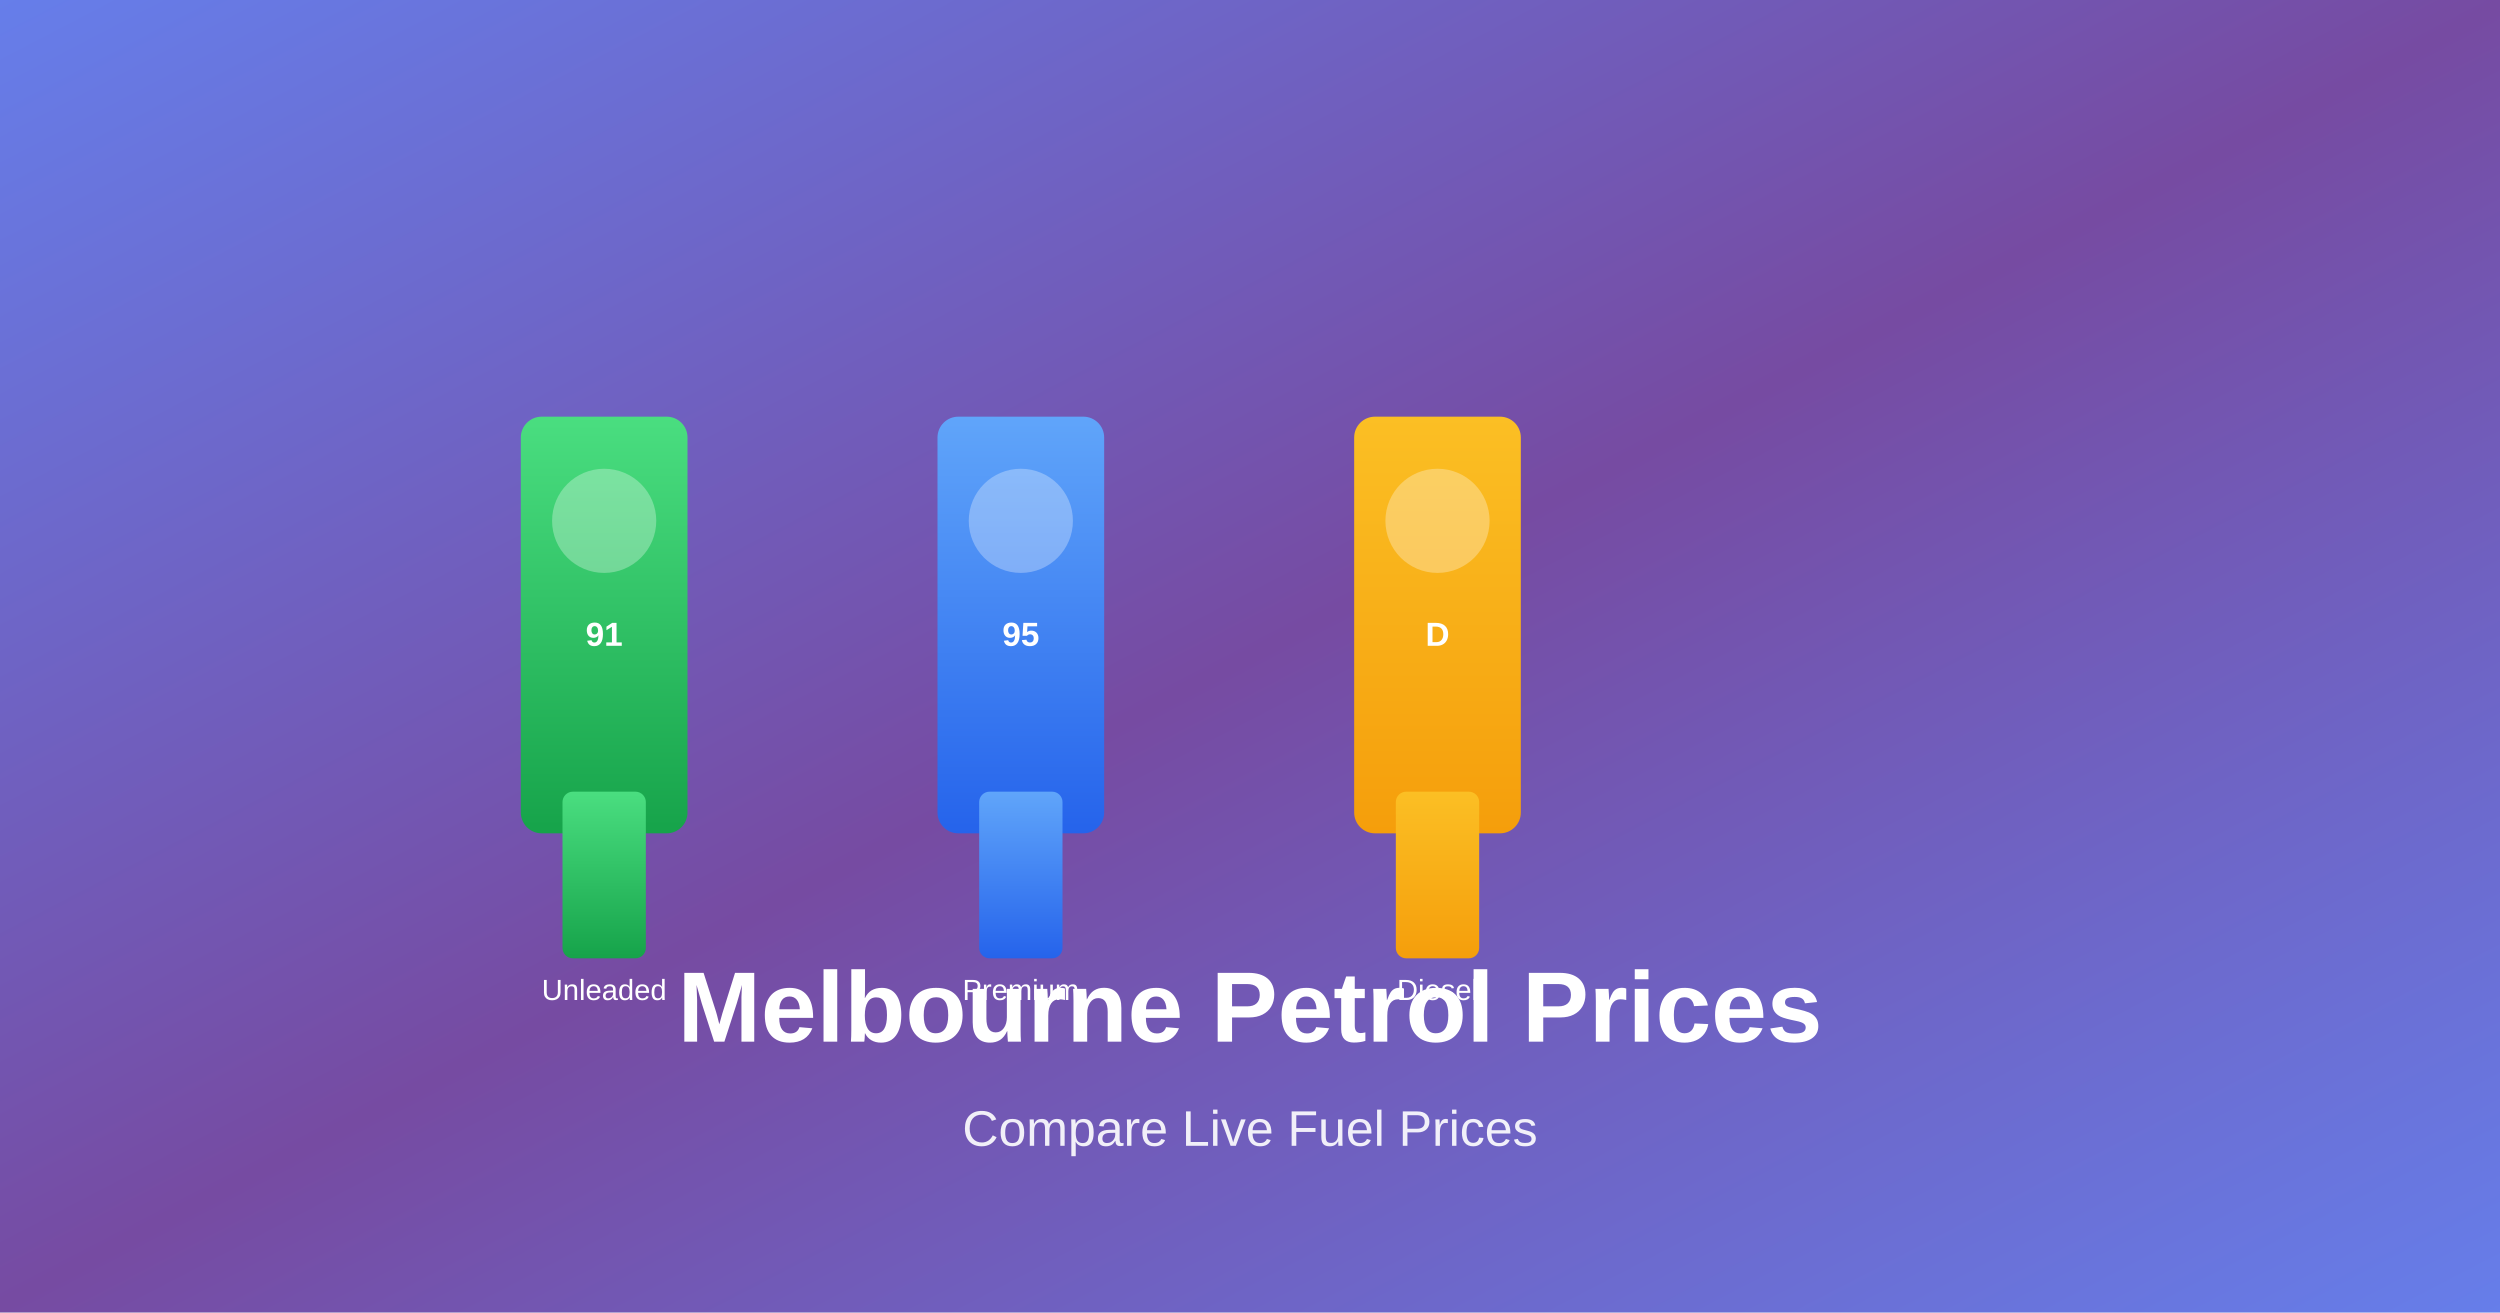
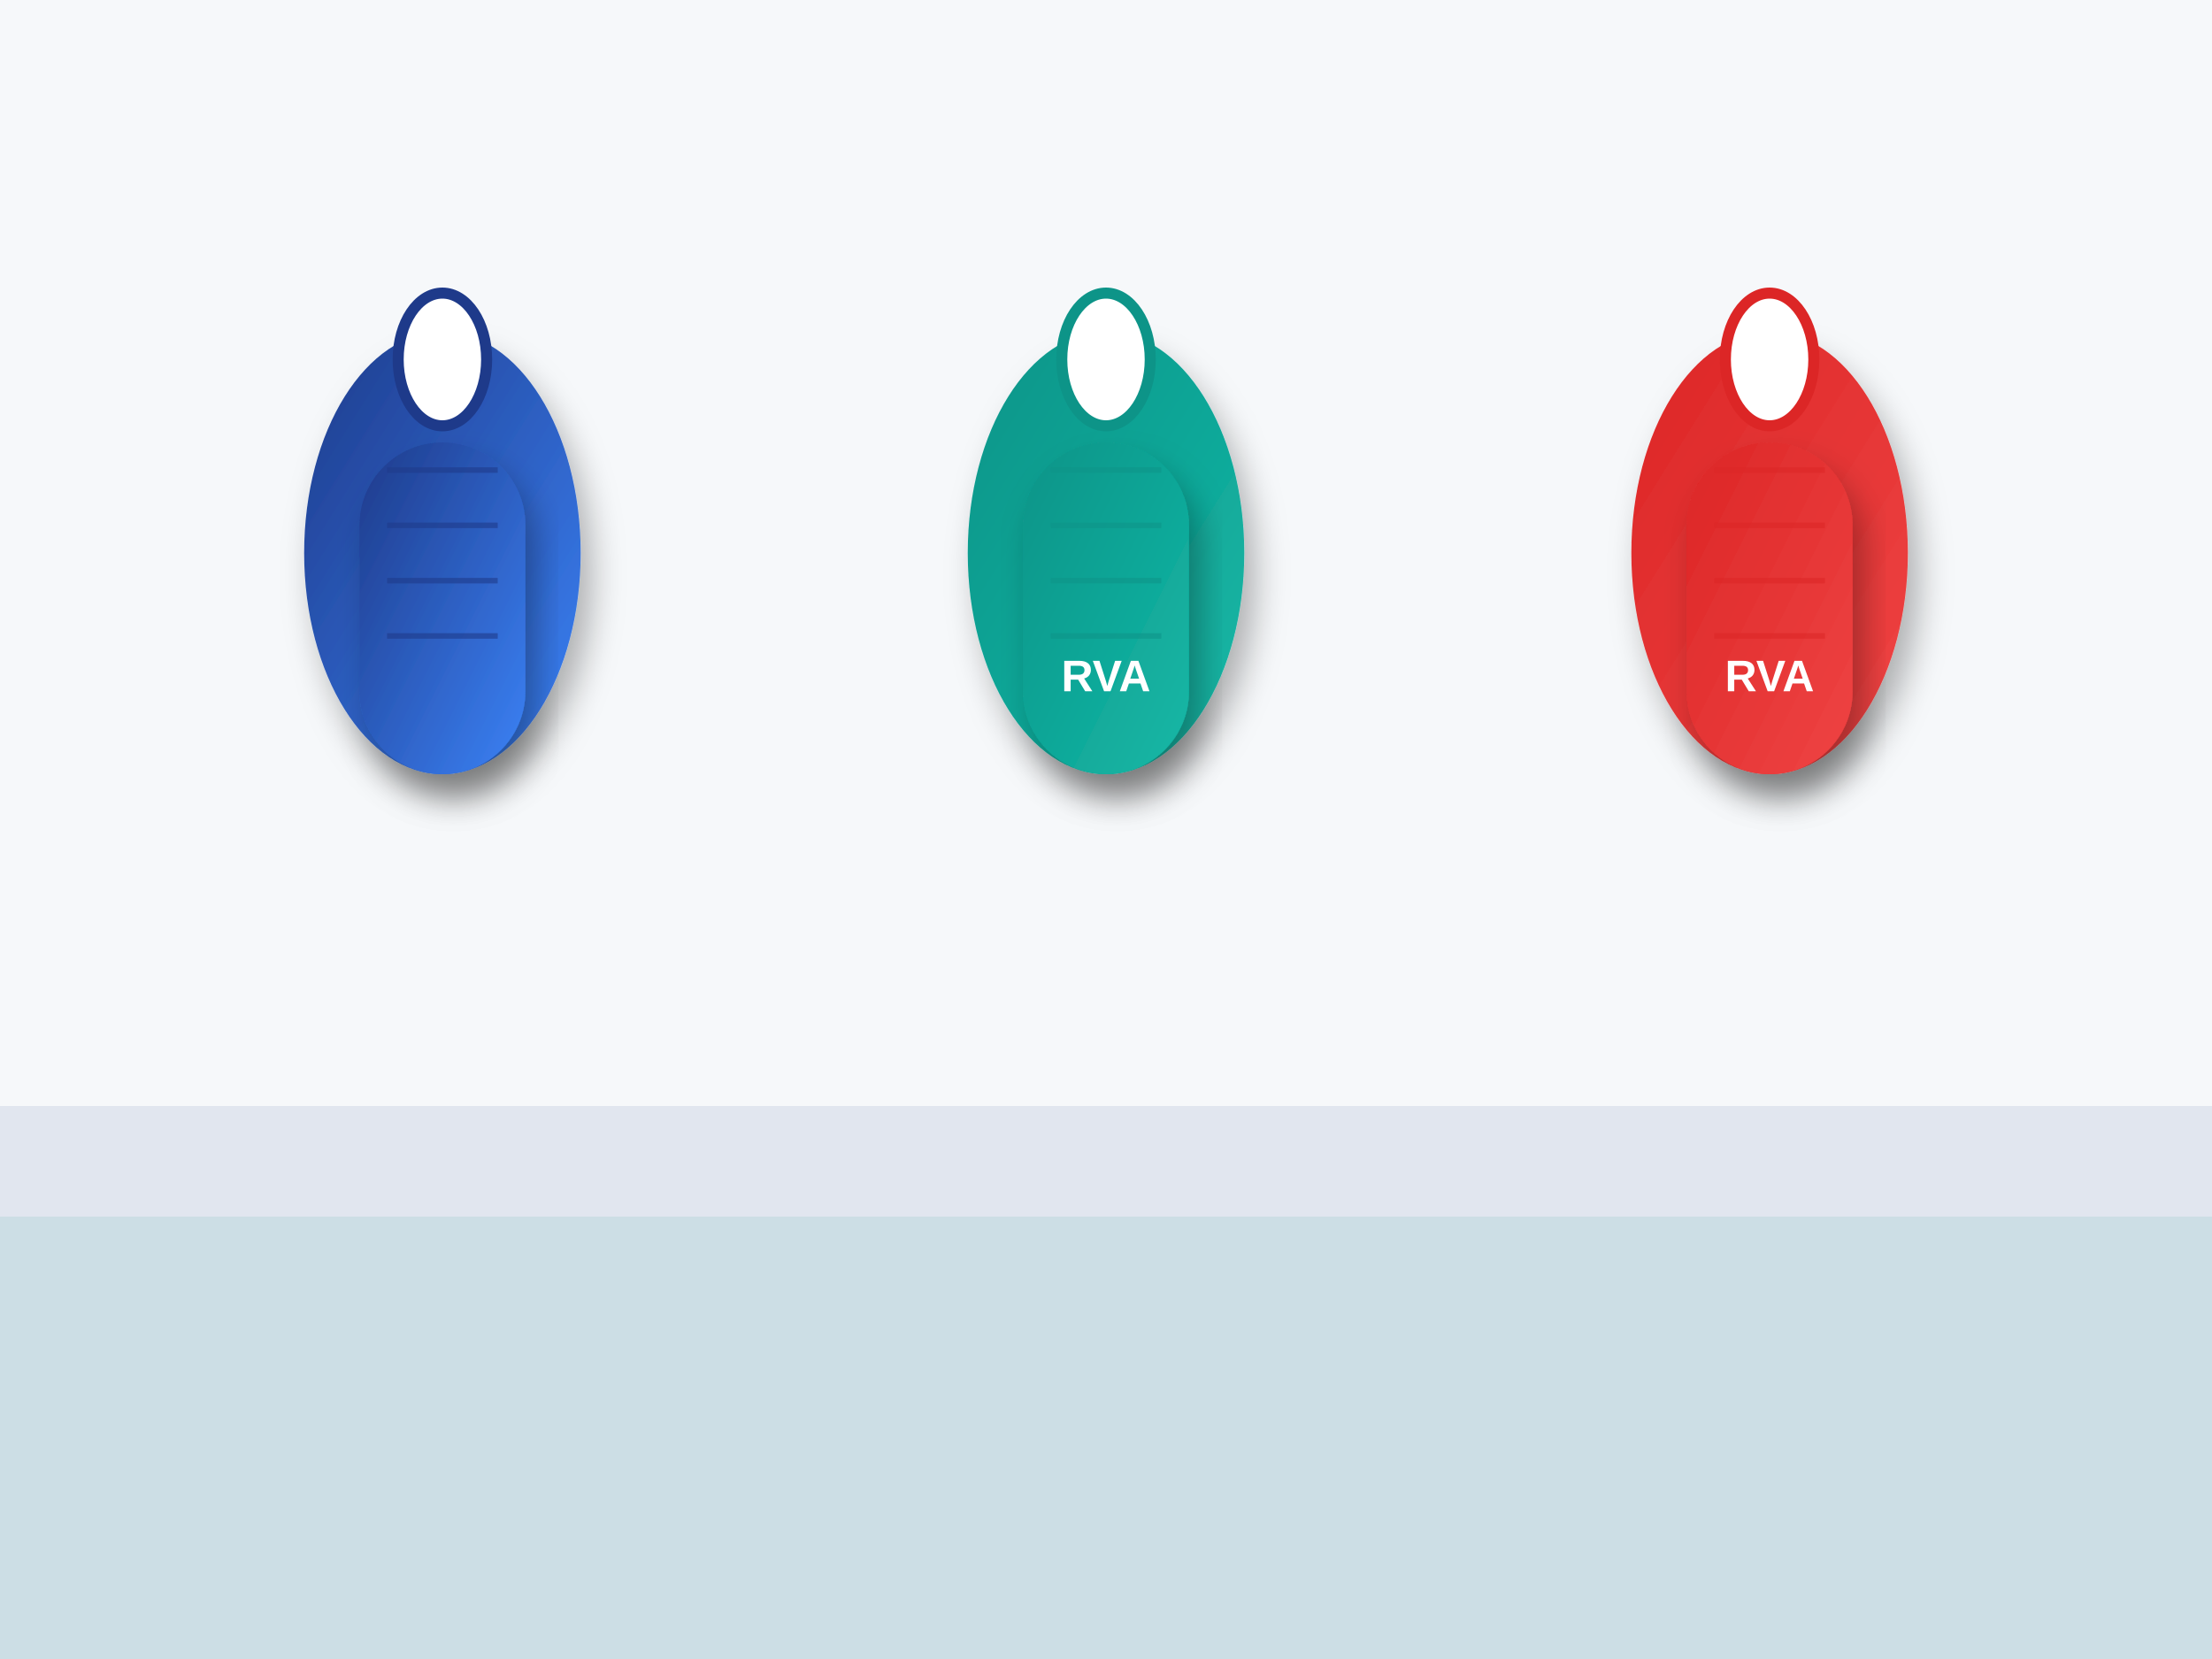
- <svg xmlns="http://www.w3.org/2000/svg" viewBox="0 0 1200 630" width="1200" height="630">
+ <svg xmlns="http://www.w3.org/2000/svg" width="400" height="300" viewBox="0 0 400 300">
  <defs>
-     <linearGradient id="bgGrad" x1="0%" y1="0%" x2="100%" y2="100%">
-       <stop offset="0%" style="stop-color:#667eea;stop-opacity:1" />
-       <stop offset="50%" style="stop-color:#764ba2;stop-opacity:1" />
-       <stop offset="100%" style="stop-color:#667eea;stop-opacity:1" />
+     <linearGradient id="blueGradient" x1="0%" y1="0%" x2="100%" y2="100%">
+       <stop offset="0%" style="stop-color:#1E3A8A;stop-opacity:1" />
+       <stop offset="100%" style="stop-color:#3B82F6;stop-opacity:1" />
    </linearGradient>
-     <linearGradient id="nozzleGrad" x1="0%" y1="0%" x2="0%" y2="100%">
-       <stop offset="0%" style="stop-color:#4ade80;stop-opacity:1" />
-       <stop offset="100%" style="stop-color:#16a34a;stop-opacity:1" />
+     <linearGradient id="tealGradient" x1="0%" y1="0%" x2="100%" y2="100%">
+       <stop offset="0%" style="stop-color:#0D9488;stop-opacity:1" />
+       <stop offset="100%" style="stop-color:#14B8A6;stop-opacity:1" />
    </linearGradient>
-     <linearGradient id="nozzleGrad2" x1="0%" y1="0%" x2="0%" y2="100%">
-       <stop offset="0%" style="stop-color:#60a5fa;stop-opacity:1" />
-       <stop offset="100%" style="stop-color:#2563eb;stop-opacity:1" />
+     <linearGradient id="redGradient" x1="0%" y1="0%" x2="100%" y2="100%">
+       <stop offset="0%" style="stop-color:#DC2626;stop-opacity:1" />
+       <stop offset="100%" style="stop-color:#EF4444;stop-opacity:1" />
    </linearGradient>
-     <linearGradient id="nozzleGrad3" x1="0%" y1="0%" x2="0%" y2="100%">
-       <stop offset="0%" style="stop-color:#fbbf24;stop-opacity:1" />
-       <stop offset="100%" style="stop-color:#f59e0b;stop-opacity:1" />
-     </linearGradient>
+     <filter id="shadow" x="-20%" y="-20%" width="140%" height="140%">
+       <feDropShadow dx="2" dy="4" stdDeviation="3" flood-color="rgba(0,0,0,0.3)" />
+     </filter>
  </defs>
-   <rect width="1200" height="630" fill="url(#bgGrad)" />
-   <g transform="translate(250, 200)">
-     <rect x="0" y="0" width="80" height="200" rx="10" fill="url(#nozzleGrad)" />
-     <rect x="20" y="180" width="40" height="80" rx="5" fill="url(#nozzleGrad)" />
-     <circle cx="40" cy="50" r="25" fill="#fff" opacity="0.3" />
-     <text x="40" y="110" font-family="Arial, sans-serif" font-size="16" font-weight="bold" fill="#fff" text-anchor="middle">91</text>
-     <text x="40" y="280" font-family="Arial, sans-serif" font-size="14" fill="#fff" text-anchor="middle">Unleaded</text>
+   <rect x="0" y="0" width="400" height="300" fill="#f8fafc" opacity="0.8" />
+   <g transform="translate(80, 100)">
+     <ellipse cx="0" cy="0" rx="25" ry="40" fill="url(#blueGradient)" filter="url(#shadow)" />
+     <rect x="-15" y="-20" width="30" height="60" rx="15" fill="url(#blueGradient)" filter="url(#shadow)" />
+     <ellipse cx="0" cy="-35" rx="8" ry="12" fill="#ffffff" stroke="#1E3A8A" stroke-width="2" />
+     <line x1="-10" y1="-15" x2="10" y2="-15" stroke="#1E3A8A" stroke-width="1" opacity="0.6" />
+     <line x1="-10" y1="-5" x2="10" y2="-5" stroke="#1E3A8A" stroke-width="1" opacity="0.6" />
+     <line x1="-10" y1="5" x2="10" y2="5" stroke="#1E3A8A" stroke-width="1" opacity="0.6" />
+     <line x1="-10" y1="15" x2="10" y2="15" stroke="#1E3A8A" stroke-width="1" opacity="0.6" />
  </g>
-   <g transform="translate(450, 200)">
-     <rect x="0" y="0" width="80" height="200" rx="10" fill="url(#nozzleGrad2)" />
-     <rect x="20" y="180" width="40" height="80" rx="5" fill="url(#nozzleGrad2)" />
-     <circle cx="40" cy="50" r="25" fill="#fff" opacity="0.3" />
-     <text x="40" y="110" font-family="Arial, sans-serif" font-size="16" font-weight="bold" fill="#fff" text-anchor="middle">95</text>
-     <text x="40" y="280" font-family="Arial, sans-serif" font-size="14" fill="#fff" text-anchor="middle">Premium</text>
+   <g transform="translate(200, 100)">
+     <ellipse cx="0" cy="0" rx="25" ry="40" fill="url(#tealGradient)" filter="url(#shadow)" />
+     <rect x="-15" y="-20" width="30" height="60" rx="15" fill="url(#tealGradient)" filter="url(#shadow)" />
+     <ellipse cx="0" cy="-35" rx="8" ry="12" fill="#ffffff" stroke="#0D9488" stroke-width="2" />
+     <line x1="-10" y1="-15" x2="10" y2="-15" stroke="#0D9488" stroke-width="1" opacity="0.6" />
+     <line x1="-10" y1="-5" x2="10" y2="-5" stroke="#0D9488" stroke-width="1" opacity="0.6" />
+     <line x1="-10" y1="5" x2="10" y2="5" stroke="#0D9488" stroke-width="1" opacity="0.6" />
+     <line x1="-10" y1="15" x2="10" y2="15" stroke="#0D9488" stroke-width="1" opacity="0.6" />
+     <text x="0" y="25" font-family="Arial, sans-serif" font-size="8" font-weight="bold" fill="white" text-anchor="middle">RVA</text>
  </g>
-   <g transform="translate(650, 200)">
-     <rect x="0" y="0" width="80" height="200" rx="10" fill="url(#nozzleGrad3)" />
-     <rect x="20" y="180" width="40" height="80" rx="5" fill="url(#nozzleGrad3)" />
-     <circle cx="40" cy="50" r="25" fill="#fff" opacity="0.3" />
-     <text x="40" y="110" font-family="Arial, sans-serif" font-size="16" font-weight="bold" fill="#fff" text-anchor="middle">D</text>
-     <text x="40" y="280" font-family="Arial, sans-serif" font-size="14" fill="#fff" text-anchor="middle">Diesel</text>
+   <g transform="translate(320, 100)">
+     <ellipse cx="0" cy="0" rx="25" ry="40" fill="url(#redGradient)" filter="url(#shadow)" />
+     <rect x="-15" y="-20" width="30" height="60" rx="15" fill="url(#redGradient)" filter="url(#shadow)" />
+     <ellipse cx="0" cy="-35" rx="8" ry="12" fill="#ffffff" stroke="#DC2626" stroke-width="2" />
+     <line x1="-10" y1="-15" x2="10" y2="-15" stroke="#DC2626" stroke-width="1" opacity="0.6" />
+     <line x1="-10" y1="-5" x2="10" y2="-5" stroke="#DC2626" stroke-width="1" opacity="0.6" />
+     <line x1="-10" y1="5" x2="10" y2="5" stroke="#DC2626" stroke-width="1" opacity="0.6" />
+     <line x1="-10" y1="15" x2="10" y2="15" stroke="#DC2626" stroke-width="1" opacity="0.6" />
+     <text x="0" y="25" font-family="Arial, sans-serif" font-size="8" font-weight="bold" fill="white" text-anchor="middle">RVA</text>
  </g>
-   <text x="600" y="500" font-family="Arial, sans-serif" font-size="48" font-weight="bold" fill="#fff" text-anchor="middle">Melbourne Petrol Prices</text>
-   <text x="600" y="550" font-family="Arial, sans-serif" font-size="24" fill="#fff" text-anchor="middle" opacity="0.9">Compare Live Fuel Prices</text>
+   <rect x="0" y="200" width="400" height="100" fill="#1E3A8A" opacity="0.1" />
+   <rect x="0" y="220" width="400" height="80" fill="#0D9488" opacity="0.1" />
</svg>
